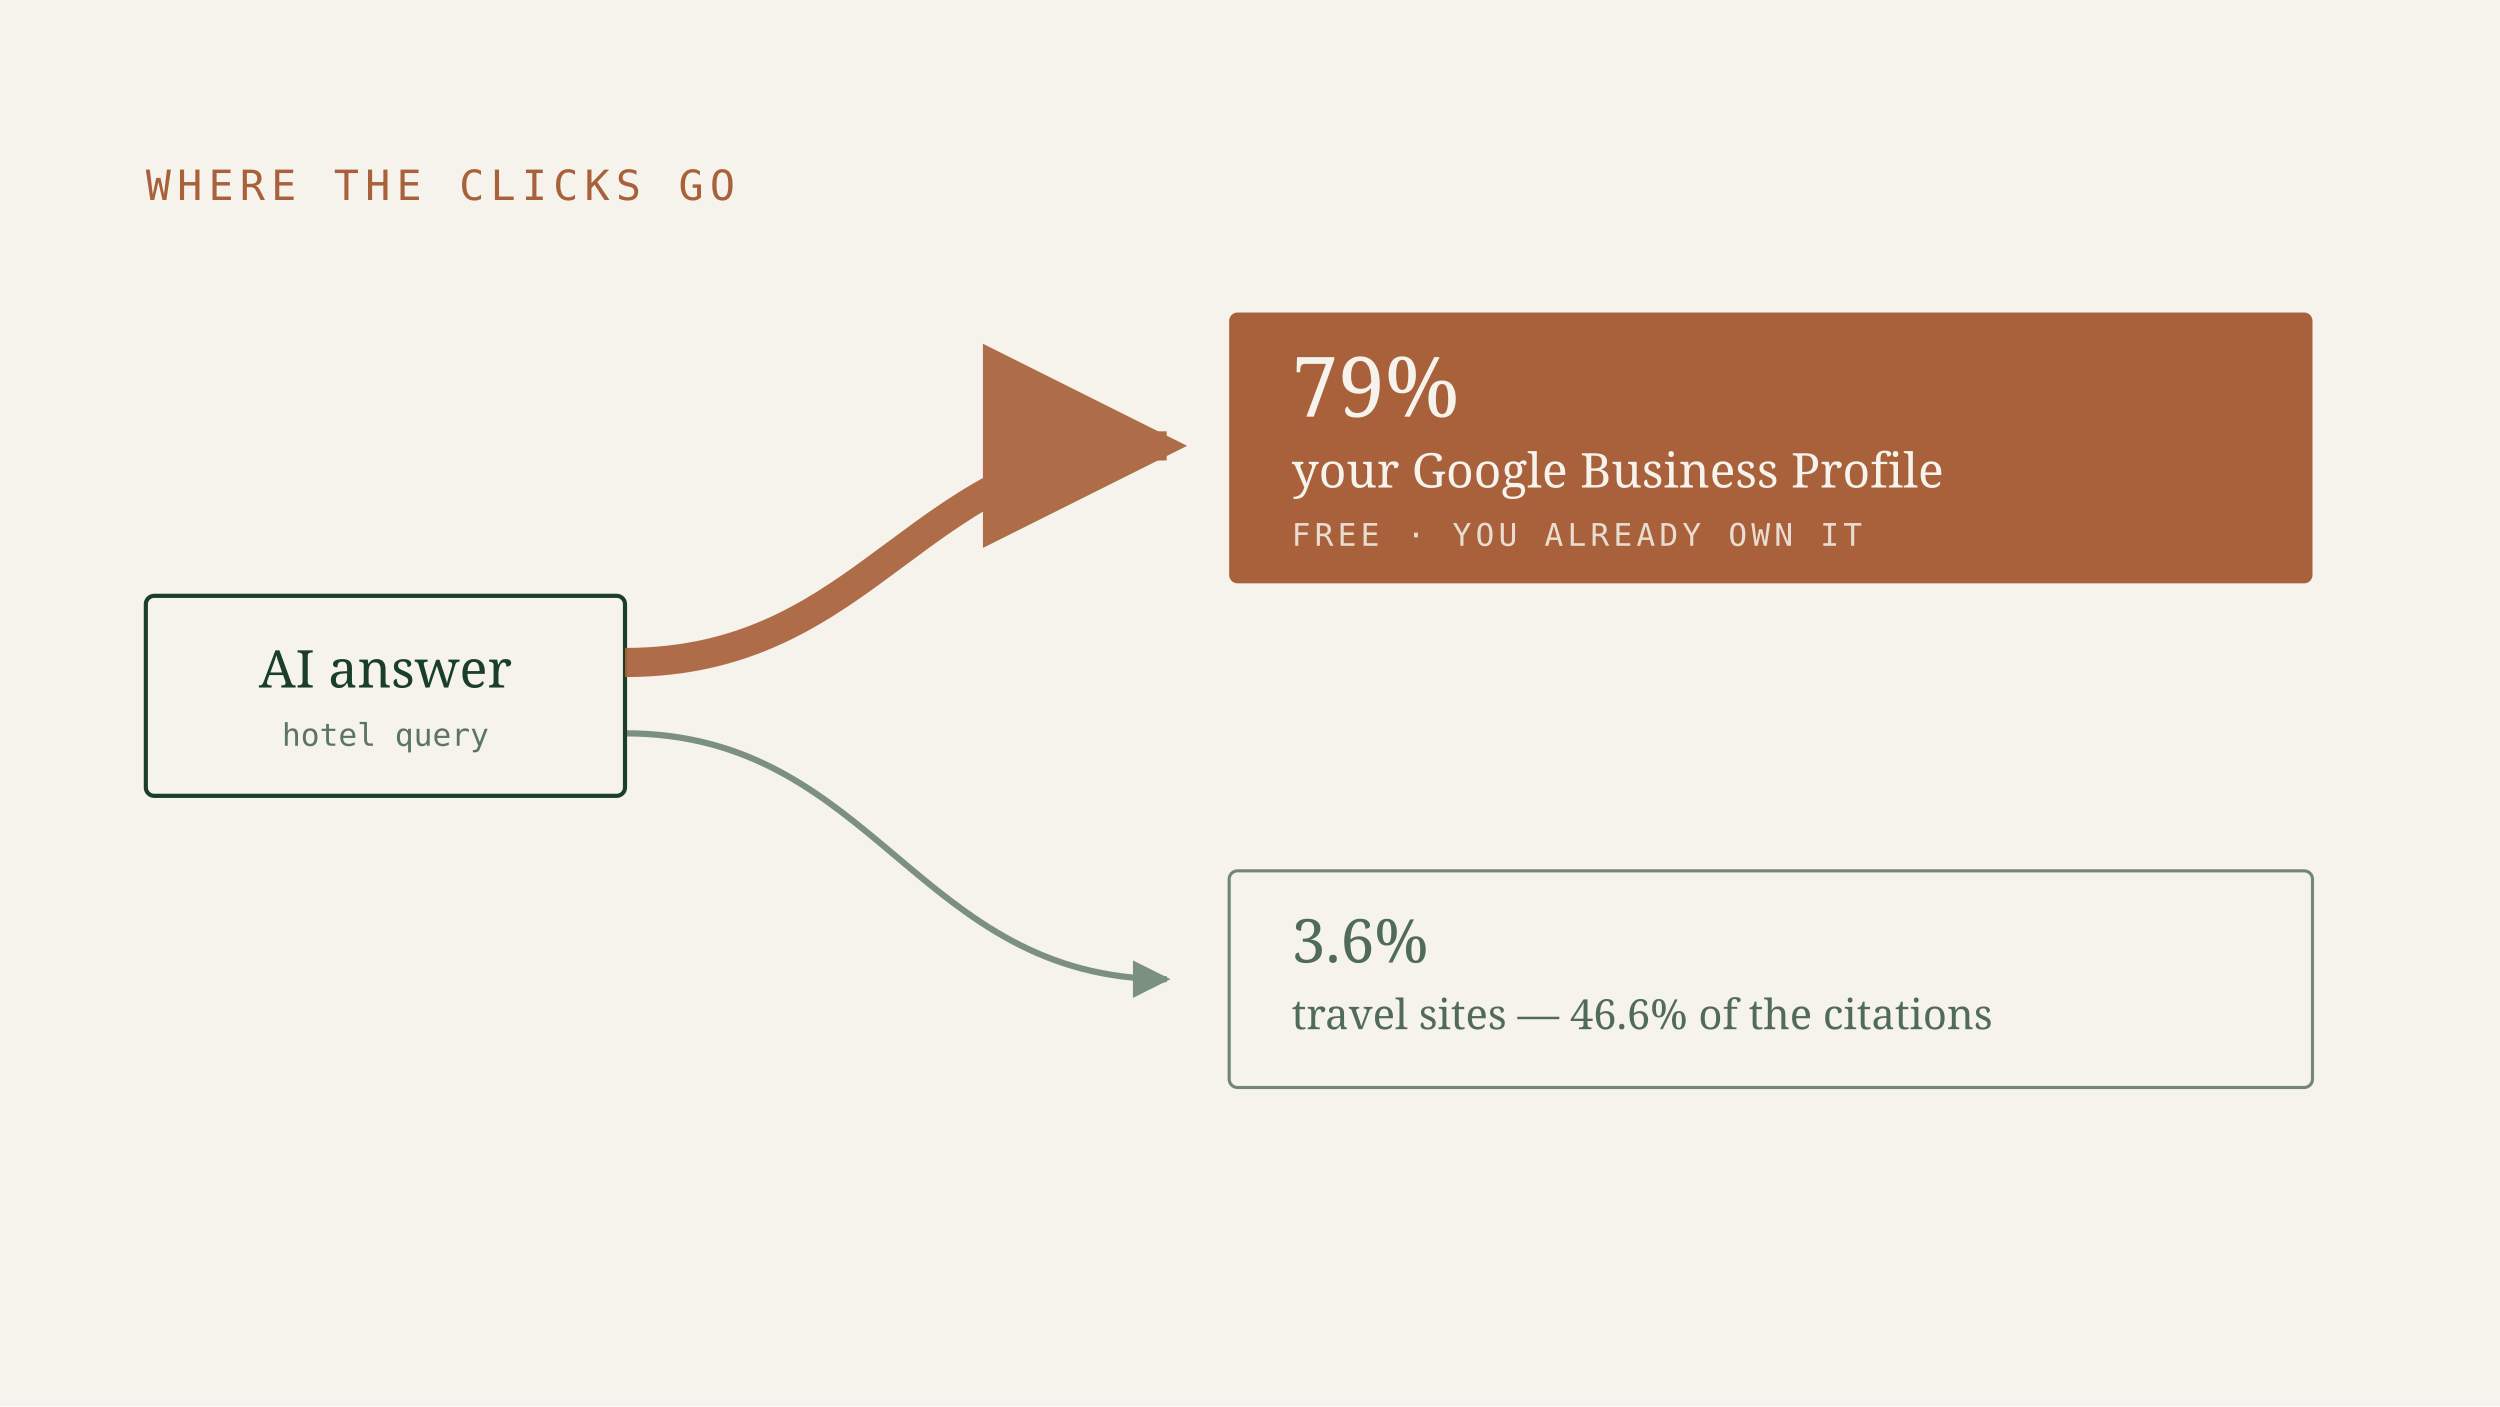
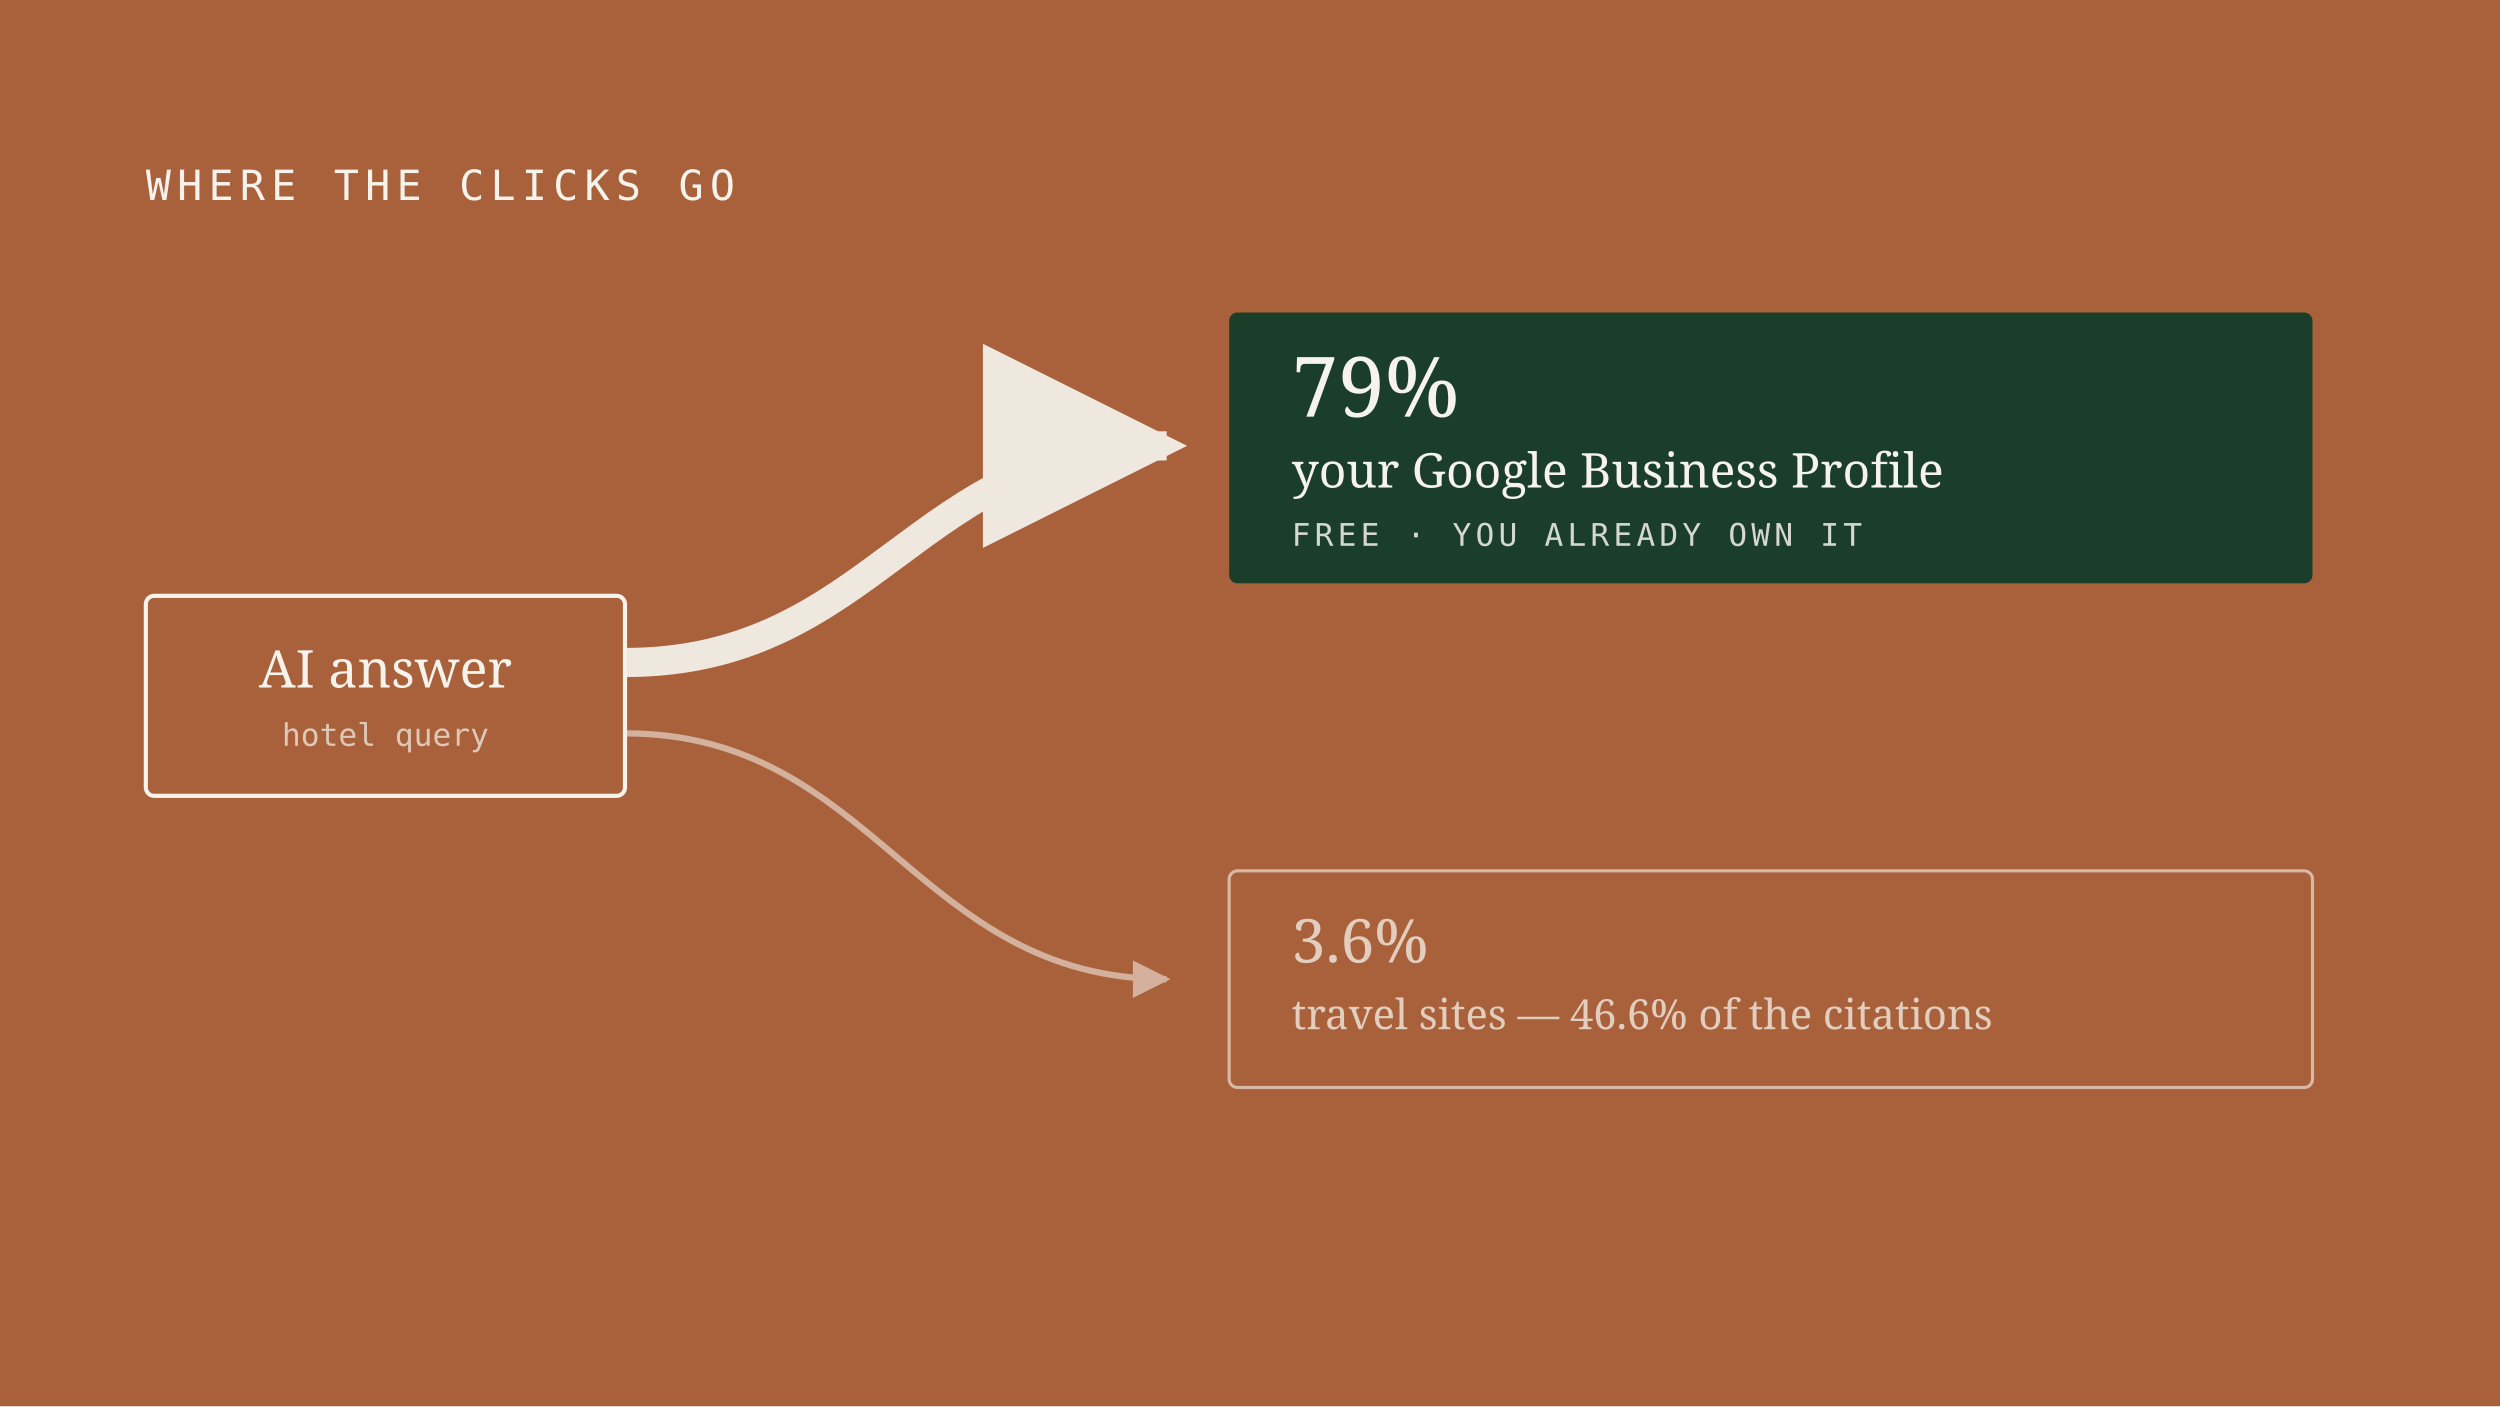
<svg xmlns="http://www.w3.org/2000/svg" viewBox="0 0 1200 675" width="1200" height="675" role="img" aria-label="Seventy-nine per cent of hotel clicks flowing to a business profile, 3.6 per cent to travel sites">
-   <rect width="1200" height="675" fill="#F5F3EB" />
+   <rect width="1200" height="675" fill="#A9613C" />
  <defs>
    <marker id="b" viewBox="0 0 10 10" refX="9" refY="5" markerWidth="6" markerHeight="6" orient="auto">
-       <path d="M0,0 L10,5 L0,10 z" fill="#1A3E2A" />
+       <path d="M0,0 L10,5 L0,10 z" fill="#F5F3EB" />
    </marker>
    <marker id="c" viewBox="0 0 10 10" refX="9" refY="5" markerWidth="7" markerHeight="7" orient="auto">
-       <path d="M0,0 L10,5 L0,10 z" fill="#A9613C" />
+       <path d="M0,0 L10,5 L0,10 z" fill="#F5F3EB" />
    </marker>
  </defs>
-   <rect x="70" y="286" width="230" height="96" rx="4" fill="none" stroke="#1A3E2A" stroke-width="2" />
-   <text x="185" y="330" text-anchor="middle" font-family="Georgia, serif" font-size="25" fill="#1A3E2A">AI answer</text>
-   <text x="185" y="358" text-anchor="middle" font-family="IBM Plex Mono, monospace" font-size="15" fill="#1A3E2A" opacity=".7">hotel query</text>
-   <path d="M300 318 C 420 318, 440 214, 560 214" stroke="#A9613C" stroke-width="14" fill="none" marker-end="url(#c)" opacity=".92" />
-   <path d="M300 352 C 420 352, 440 470, 560 470" stroke="#1A3E2A" stroke-width="3" fill="none" marker-end="url(#b)" opacity=".55" />
-   <rect x="590" y="150" width="520" height="130" rx="4" fill="#A9613C" />
+   <rect x="70" y="286" width="230" height="96" rx="4" fill="none" stroke="#F5F3EB" stroke-width="2" />
+   <text x="185" y="330" text-anchor="middle" font-family="Georgia, serif" font-size="25" fill="#F5F3EB">AI answer</text>
+   <text x="185" y="358" text-anchor="middle" font-family="IBM Plex Mono, monospace" font-size="15" fill="#F5F3EB" opacity=".7">hotel query</text>
+   <path d="M300 318 C 420 318, 440 214, 560 214" stroke="#F5F3EB" stroke-width="14" fill="none" marker-end="url(#c)" opacity=".92" />
+   <path d="M300 352 C 420 352, 440 470, 560 470" stroke="#F5F3EB" stroke-width="3" fill="none" marker-end="url(#b)" opacity=".55" />
+   <rect x="590" y="150" width="520" height="130" rx="4" fill="#1A3E2A" />
  <text x="620" y="200" font-family="Georgia, serif" font-size="40" fill="#F5F3EB">79%</text>
  <text x="620" y="234" font-family="Georgia, serif" font-size="23" fill="#F5F3EB">your Google Business Profile</text>
  <text x="620" y="262" font-family="IBM Plex Mono, monospace" font-size="15" letter-spacing="2" fill="#F5F3EB" opacity=".85">FREE · YOU ALREADY OWN IT</text>
-   <rect x="590" y="418" width="520" height="104" rx="4" fill="none" stroke="#1A3E2A" stroke-width="1.5" opacity=".6" />
-   <text x="620" y="462" font-family="Georgia, serif" font-size="29" fill="#1A3E2A" opacity=".75">3.6%</text>
-   <text x="620" y="494" font-family="Georgia, serif" font-size="20" fill="#1A3E2A" opacity=".75">travel sites — 46.6% of the citations</text>
-   <text x="70" y="96" font-family="IBM Plex Mono, monospace" font-size="20" letter-spacing="3" fill="#A9613C">WHERE THE CLICKS GO</text>
+   <rect x="590" y="418" width="520" height="104" rx="4" fill="none" stroke="#F5F3EB" stroke-width="1.5" opacity=".6" />
+   <text x="620" y="462" font-family="Georgia, serif" font-size="29" fill="#F5F3EB" opacity=".75">3.6%</text>
+   <text x="620" y="494" font-family="Georgia, serif" font-size="20" fill="#F5F3EB" opacity=".75">travel sites — 46.6% of the citations</text>
+   <text x="70" y="96" font-family="IBM Plex Mono, monospace" font-size="20" letter-spacing="3" fill="#F5F3EB">WHERE THE CLICKS GO</text>
</svg>
